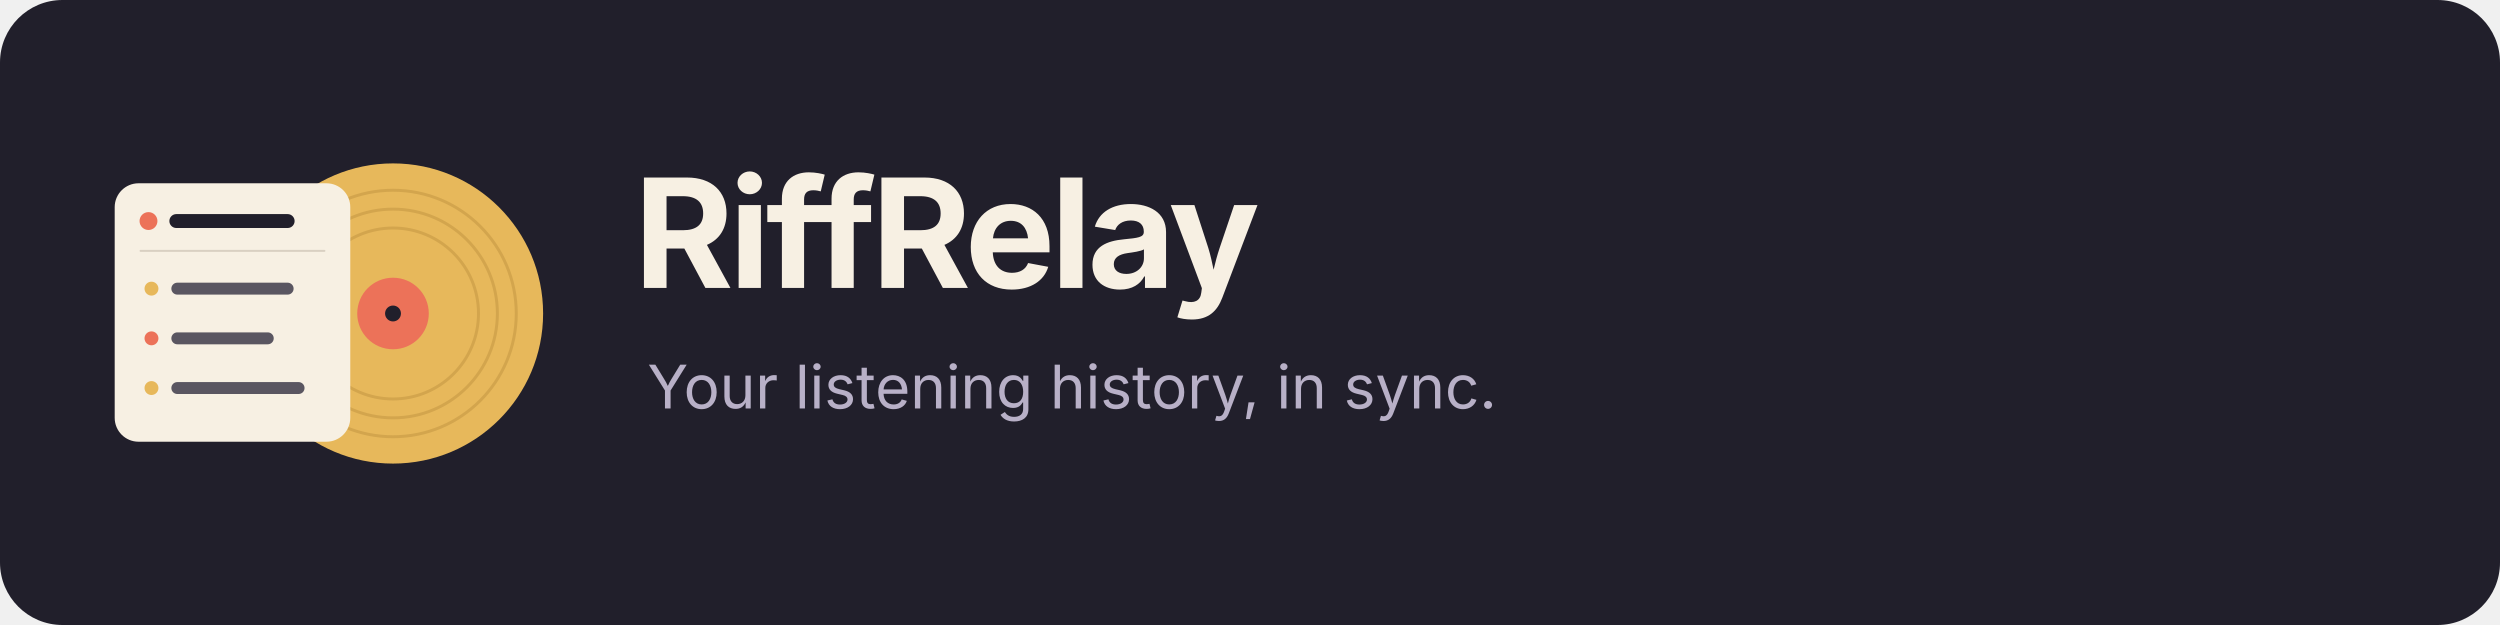
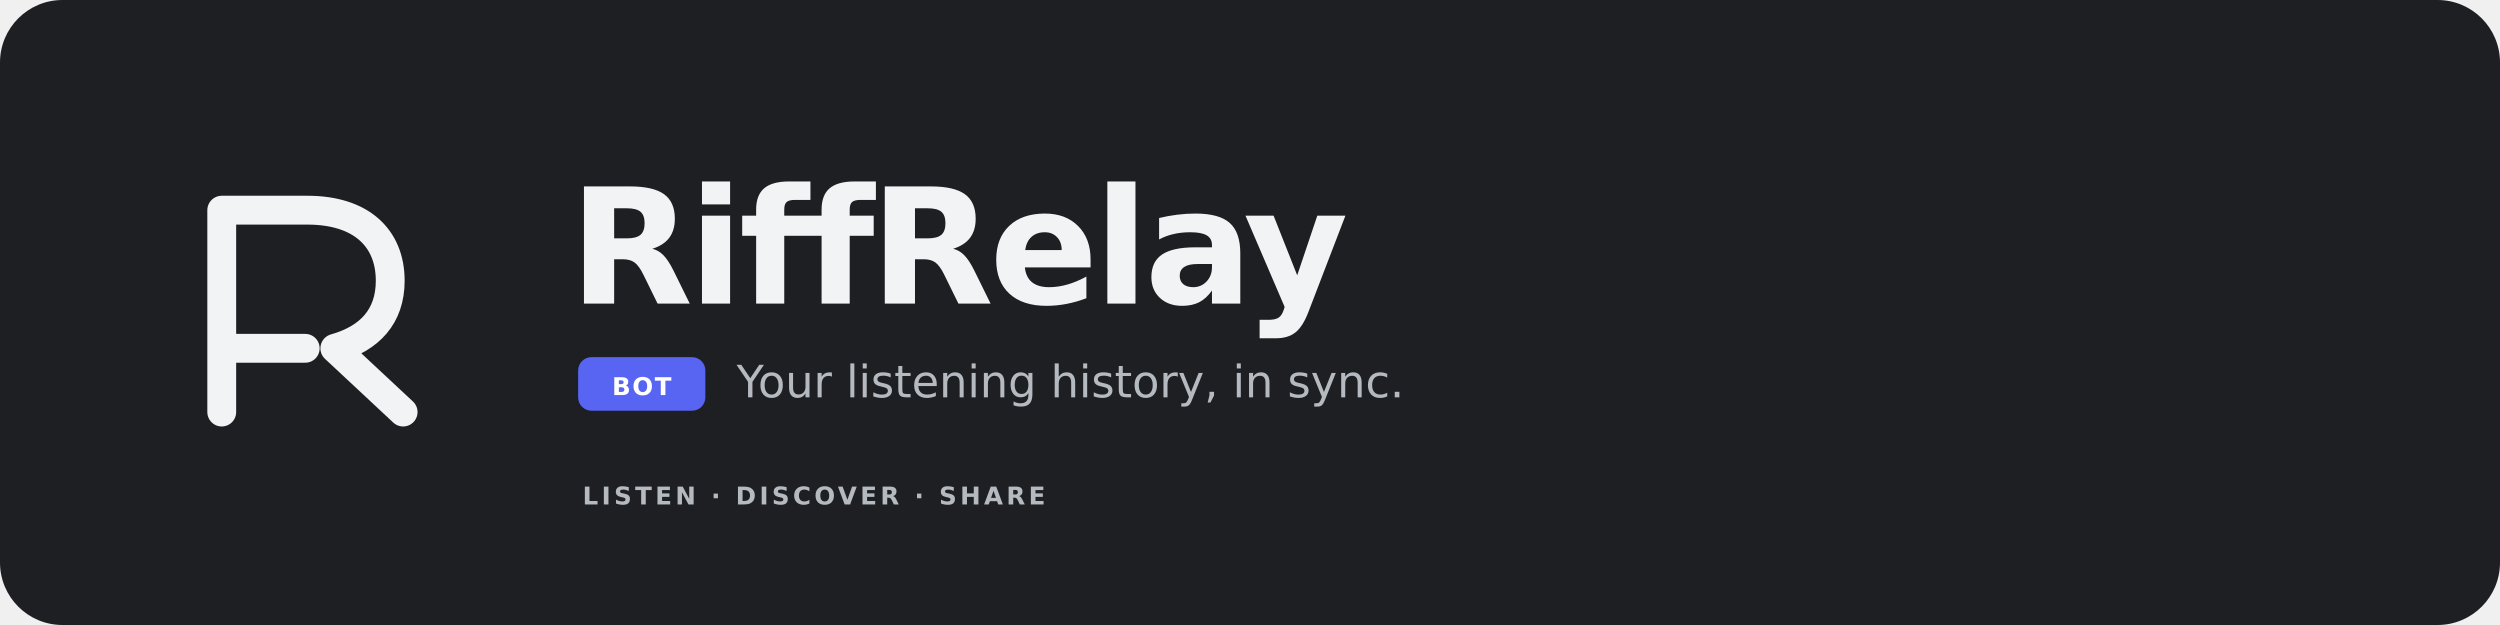
- <svg xmlns="http://www.w3.org/2000/svg" width="1120" height="280" viewBox="0 0 1120 280" role="img" aria-labelledby="title">
-   <rect width="1120" height="280" rx="28" fill="#211F2B" />
-   <g transform="translate(26 26) scale(.4453125)">
-     <rect width="512" height="512" rx="112" fill="#211F2B" />
-     <circle cx="337" cy="257" r="151" fill="#E7B85B" />
-     <circle cx="337" cy="257" r="124" fill="none" stroke="#D3A54D" stroke-width="3" />
-     <circle cx="337" cy="257" r="105" fill="none" stroke="#D3A54D" stroke-width="3" />
-     <circle cx="337" cy="257" r="86" fill="none" stroke="#D3A54D" stroke-width="3" />
-     <circle cx="337" cy="257" r="36" fill="#EC7259" />
-     <circle cx="337" cy="257" r="8" fill="#211F2B" />
-     <rect x="57" y="126" width="237" height="260" rx="24" fill="#F7F0E3" />
-     <circle cx="91" cy="164" r="9" fill="#EC7259" />
-     <rect x="112" y="157" width="126" height="14" rx="7" fill="#211F2B" />
-     <rect x="82" y="193" width="187" height="2" rx="1" fill="#D9D0C2" />
-     <circle cx="94" cy="232" r="7" fill="#E7B85B" />
-     <rect x="114" y="226" width="123" height="12" rx="6" fill="#5A5661" />
-     <circle cx="94" cy="282" r="7" fill="#EC7259" />
-     <rect x="114" y="276" width="103" height="12" rx="6" fill="#5A5661" />
-     <circle cx="94" cy="332" r="7" fill="#E7B85B" />
-     <rect x="114" y="326" width="134" height="12" rx="6" fill="#5A5661" />
+ <svg xmlns="http://www.w3.org/2000/svg" width="1120" height="280" viewBox="0 0 1120 280" role="img" aria-labelledby="title description">
+   <rect width="1120" height="280" rx="28" fill="#1E1F22" />
+   <g transform="translate(48 52) scale(.34)">
+     <rect x="16" y="16" width="480" height="480" rx="112" fill="#1E1F22" />
+     <path d="M151 390V124h113c70 0 109 36 109 93 0 47-27 76-73 89l90 84m-239-84h110" fill="none" stroke="#F2F3F5" stroke-linecap="round" stroke-linejoin="round" stroke-width="38" />
  </g>
-   <text x="284" y="129" fill="#F7F0E3" font-family="Inter,Segoe UI,Arial,sans-serif" font-size="68" font-weight="700" letter-spacing="-2">RiffRelay</text>
-   <text x="290" y="183" fill="#B8B0C7" font-family="Inter,Segoe UI,Arial,sans-serif" font-size="27">Your listening history, in sync.</text>
+   <text x="255" y="136" fill="#F2F3F5" font-family="DejaVu Sans, system-ui, sans-serif" font-size="72" font-weight="700" letter-spacing="-2">RiffRelay</text>
+   <rect x="259" y="160" width="57" height="24" rx="6" fill="#5865F2" />
+   <text x="287.5" y="177" fill="#FFFFFF" font-family="DejaVu Sans, system-ui, sans-serif" font-size="11" font-weight="700" letter-spacing=".7" text-anchor="middle">BOT</text>
+   <text x="330" y="178" fill="#B5BAC1" font-family="DejaVu Sans, system-ui, sans-serif" font-size="20">Your listening history, in sync.</text>
+   <text x="261" y="226" fill="#B5BAC1" font-family="DejaVu Sans, system-ui, sans-serif" font-size="11" font-weight="700" letter-spacing="1.5">LISTEN  ·  DISCOVER  ·  SHARE</text>
</svg>
